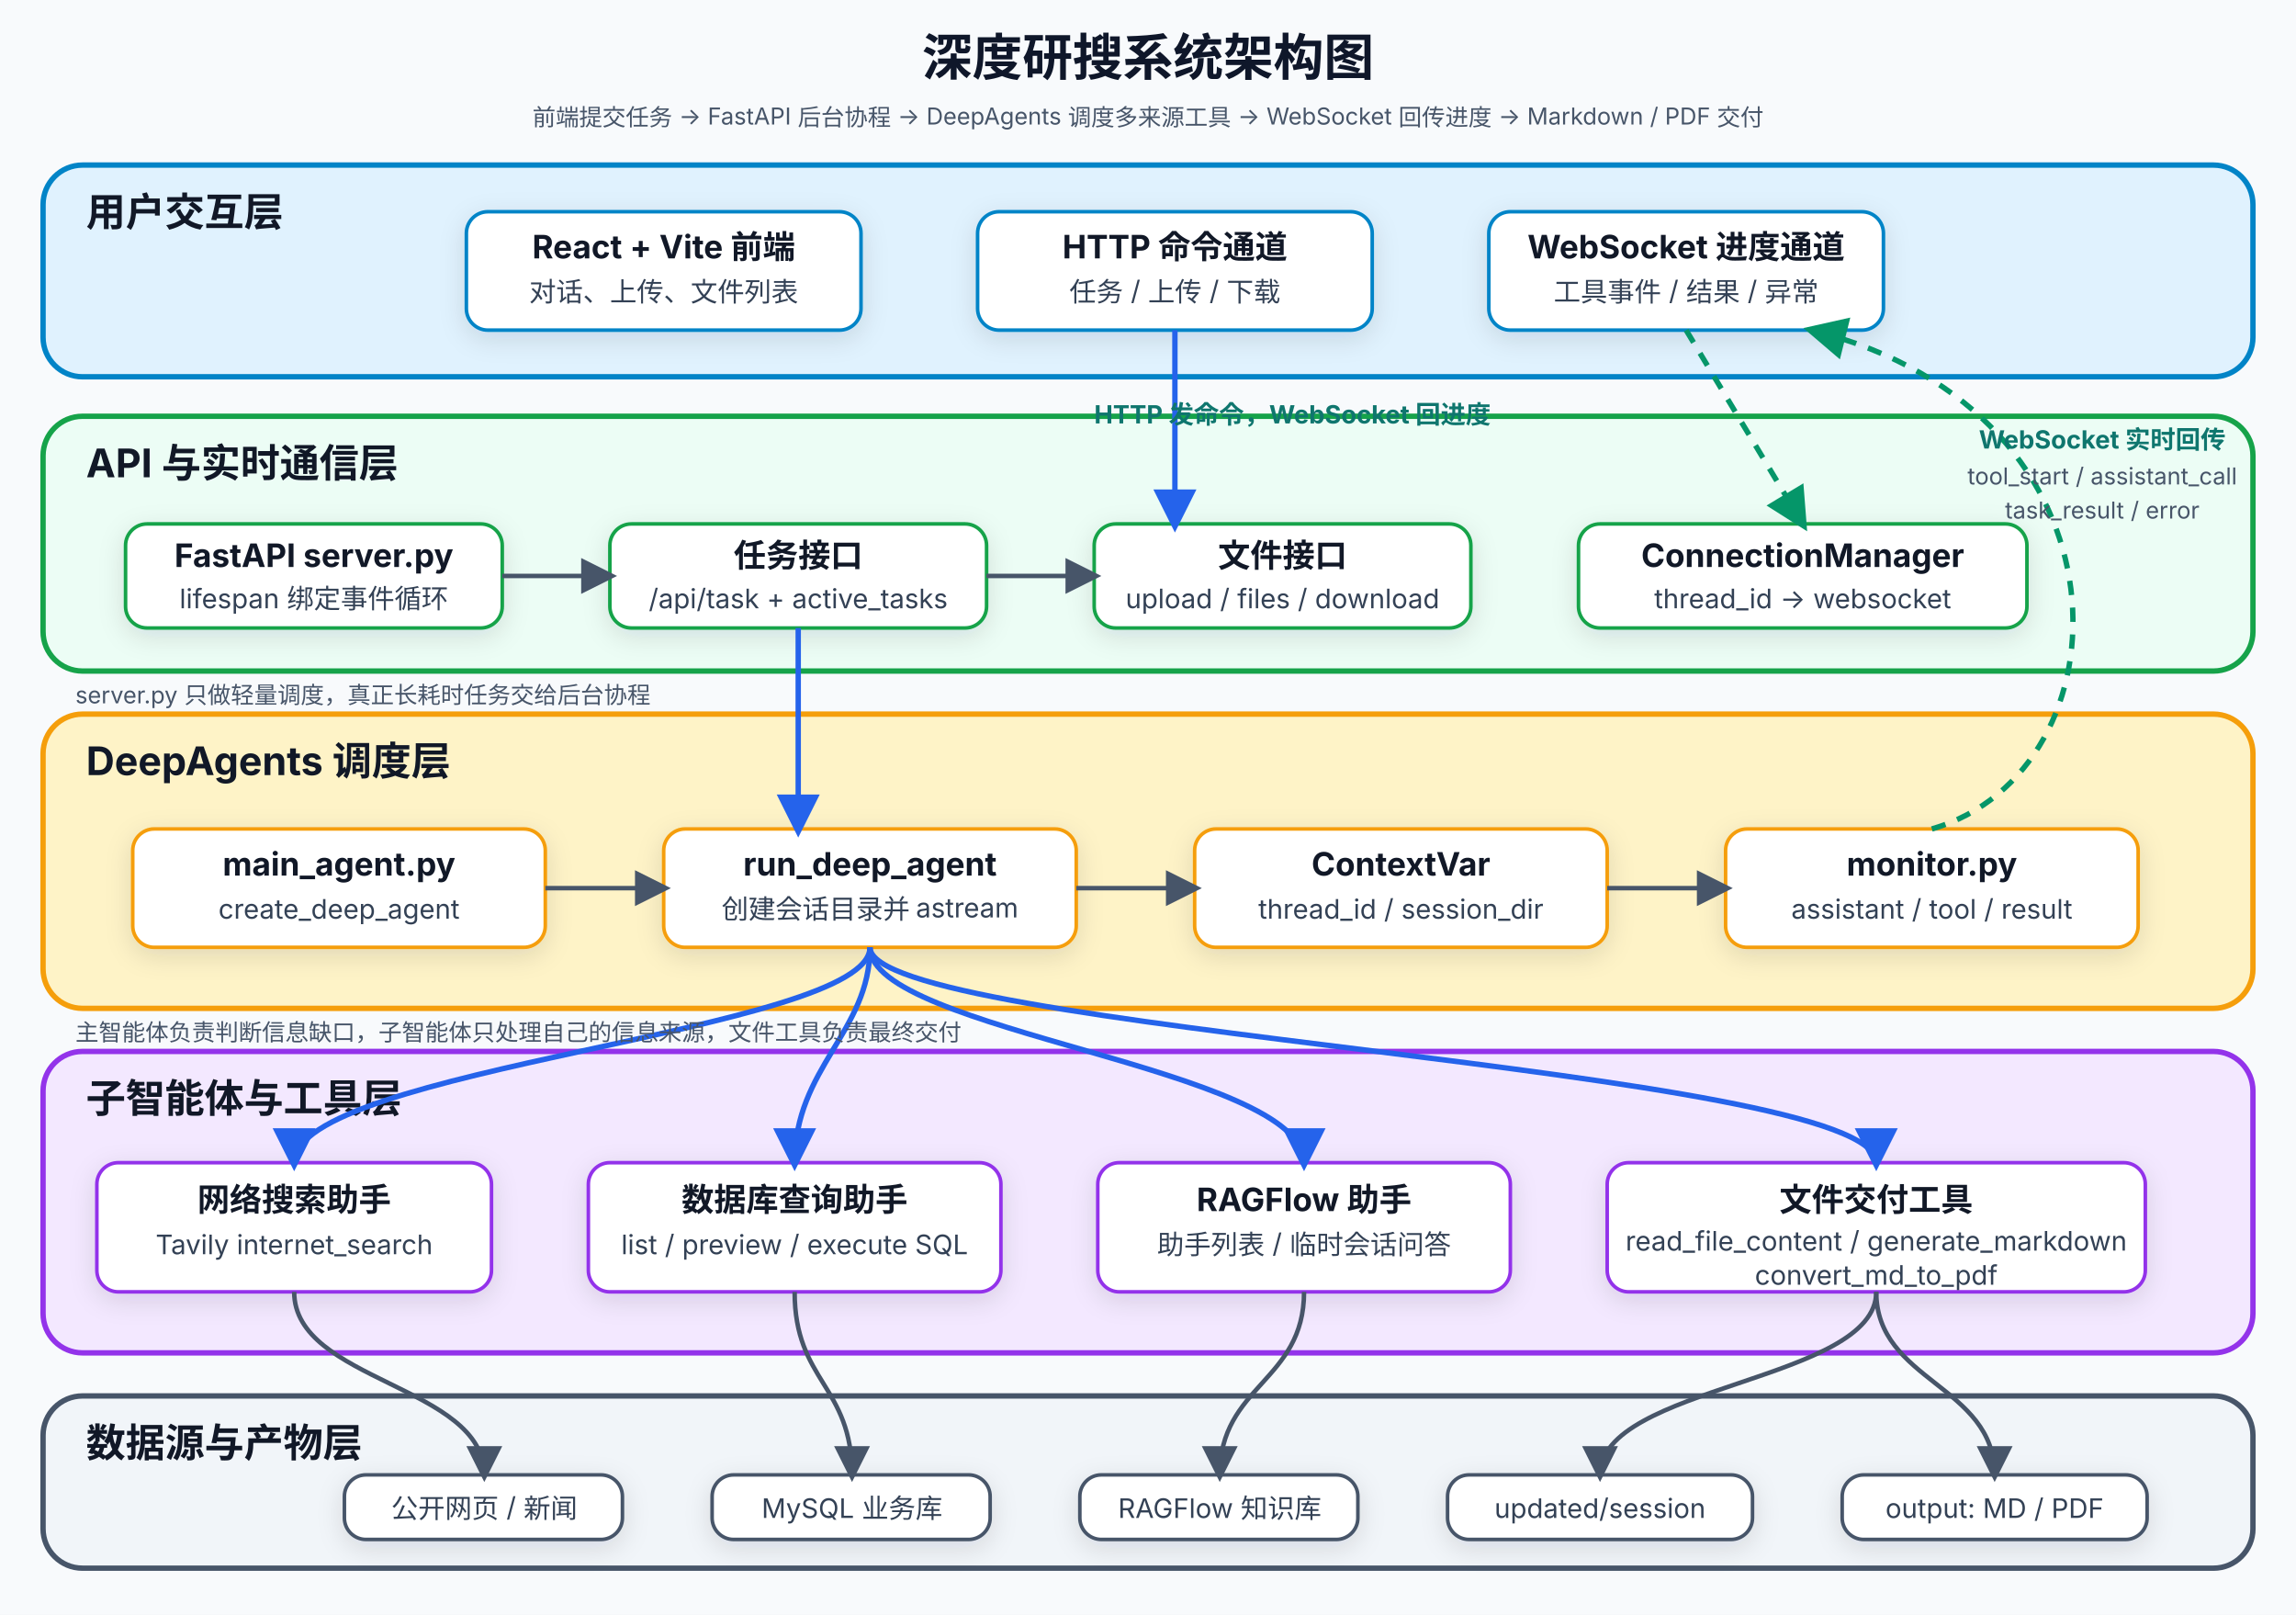
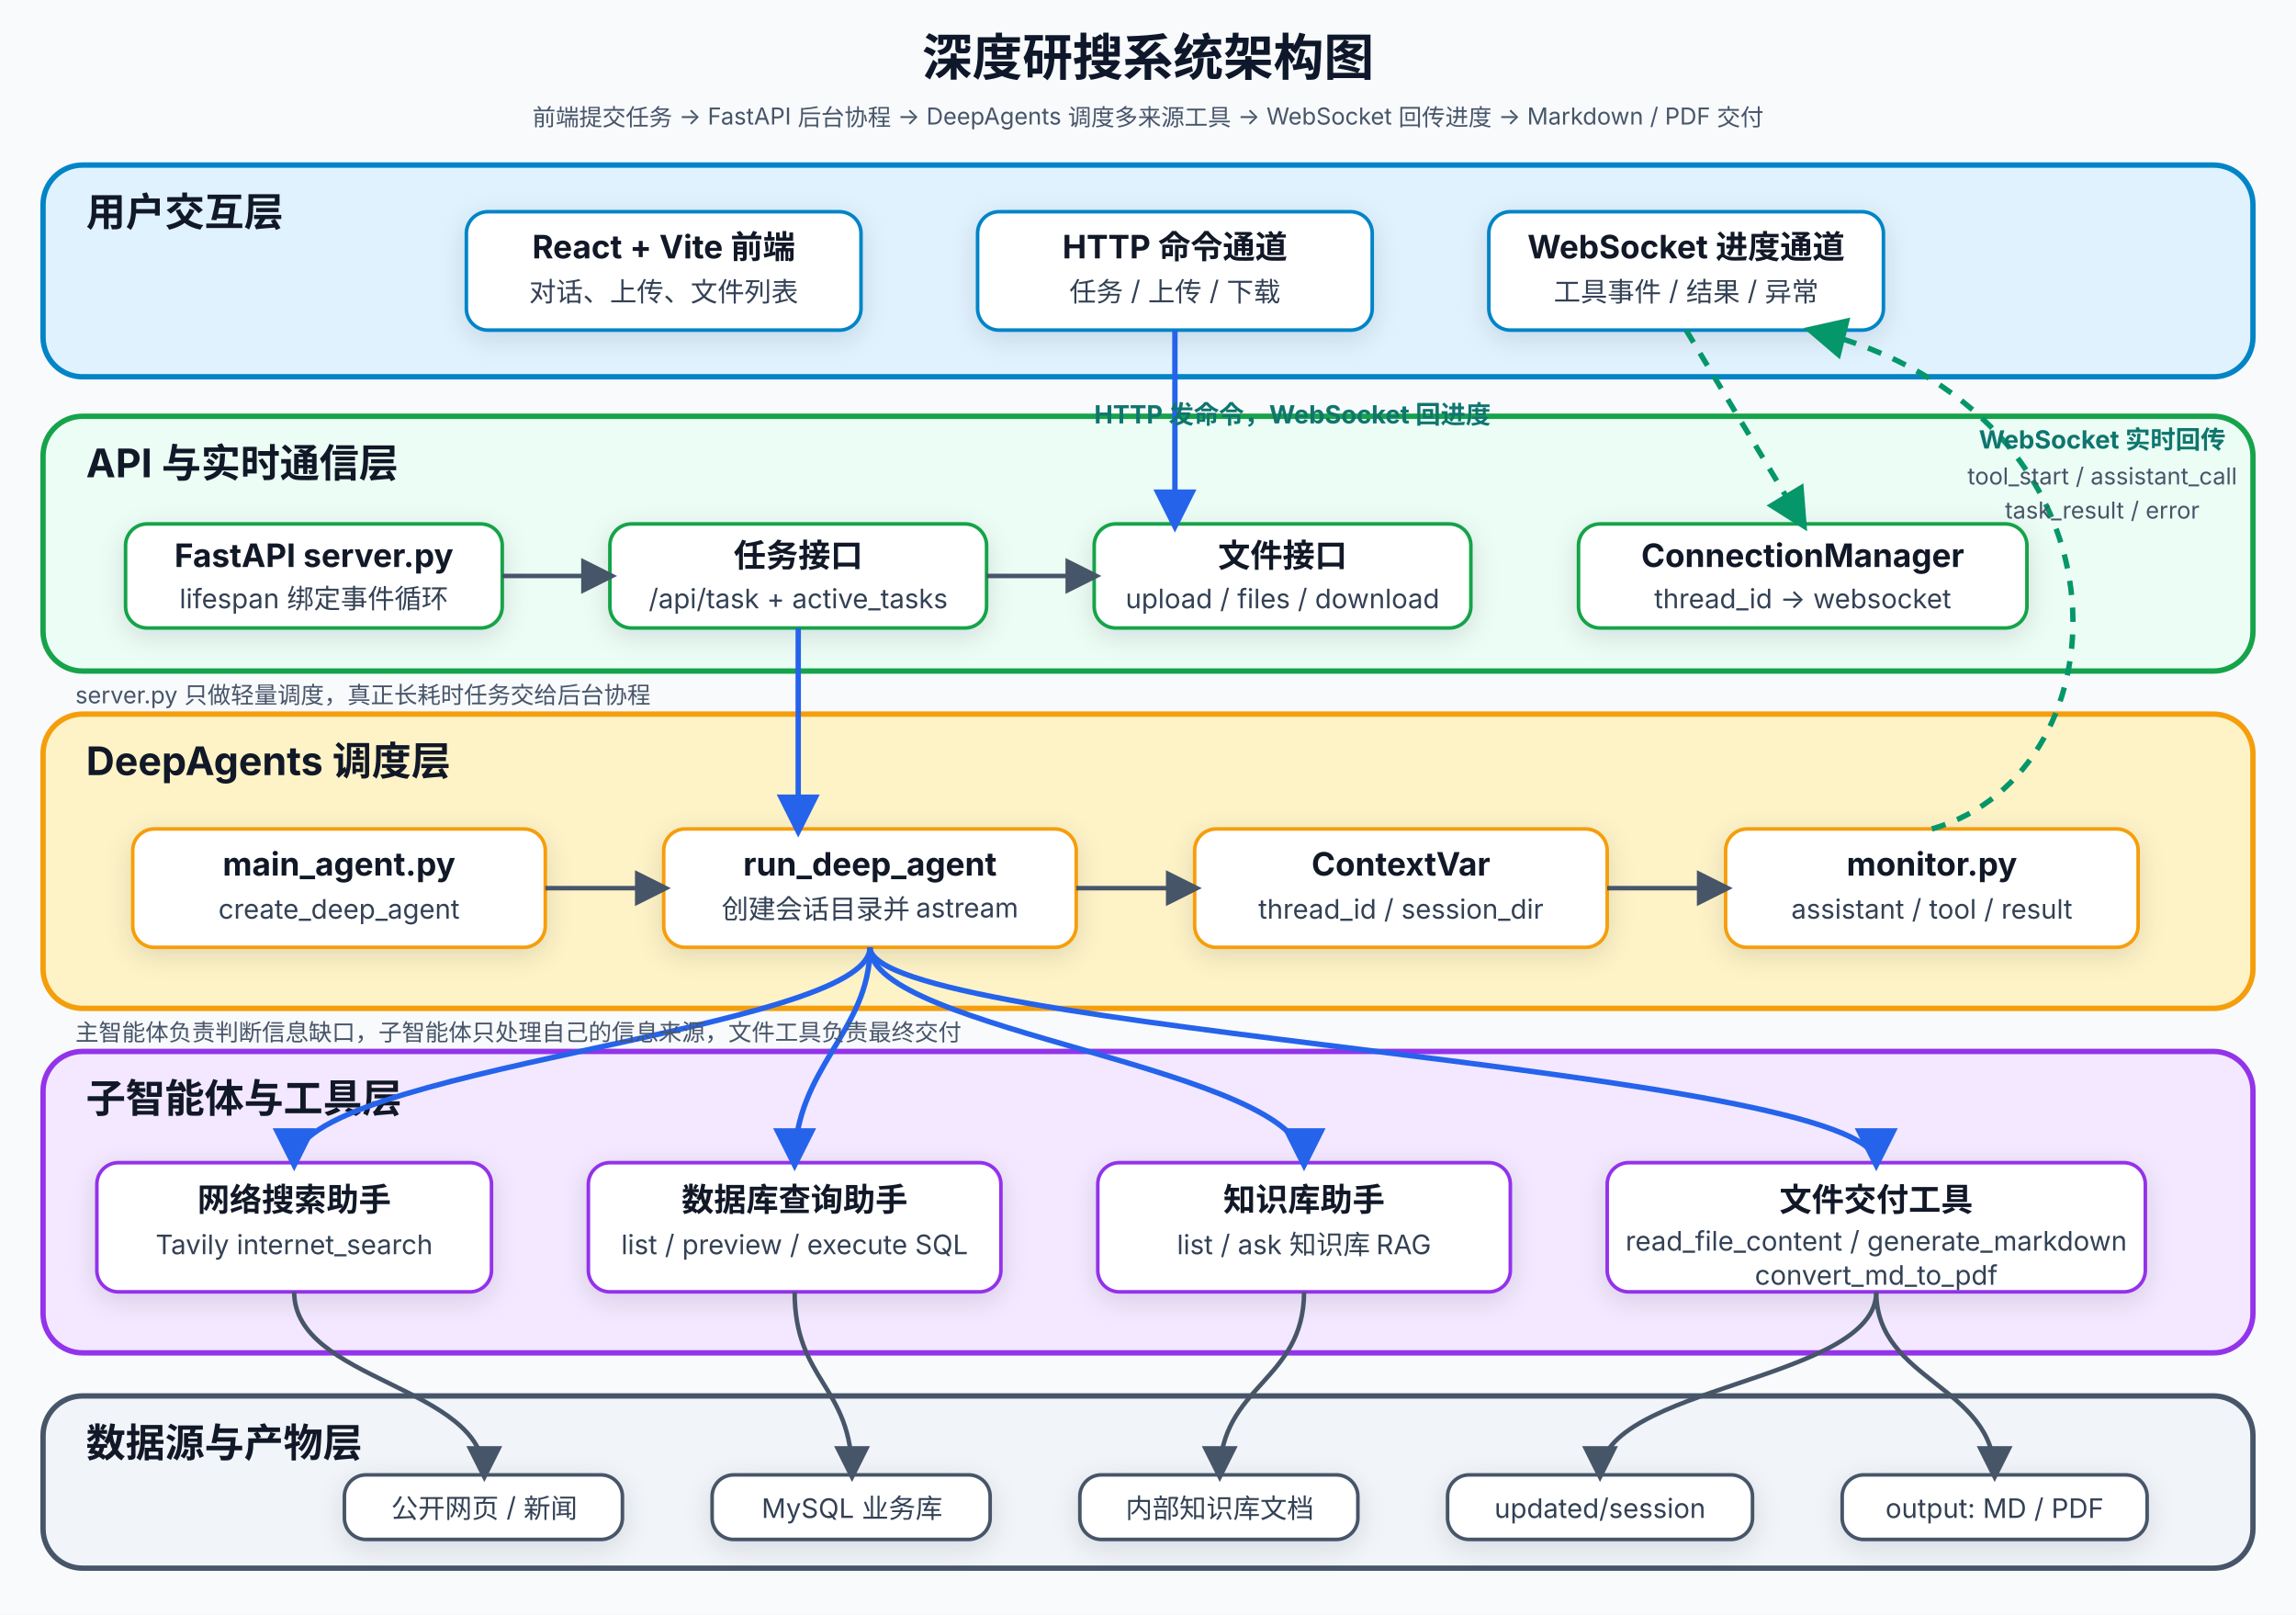
<svg xmlns="http://www.w3.org/2000/svg" width="1280" height="900" viewBox="0 0 1280 900">
  <defs>
    <marker id="arrow-blue" viewBox="0 0 10 10" refX="8" refY="5" markerWidth="8" markerHeight="8" orient="auto-start-reverse">
      <path d="M 0 0 L 10 5 L 0 10 z" fill="#2563eb" />
    </marker>
    <marker id="arrow-green" viewBox="0 0 10 10" refX="8" refY="5" markerWidth="8" markerHeight="8" orient="auto-start-reverse">
      <path d="M 0 0 L 10 5 L 0 10 z" fill="#059669" />
    </marker>
    <marker id="arrow-slate" viewBox="0 0 10 10" refX="8" refY="5" markerWidth="8" markerHeight="8" orient="auto-start-reverse">
      <path d="M 0 0 L 10 5 L 0 10 z" fill="#475569" />
    </marker>
    <style>
      .title { font: 700 28px -apple-system, BlinkMacSystemFont, "Segoe UI", "PingFang SC", "Microsoft YaHei", sans-serif; fill: #0f172a; }
      .layer-title { font: 700 22px -apple-system, BlinkMacSystemFont, "Segoe UI", "PingFang SC", "Microsoft YaHei", sans-serif; fill: #111827; }
      .box-title { font: 700 18px -apple-system, BlinkMacSystemFont, "Segoe UI", "PingFang SC", "Microsoft YaHei", sans-serif; fill: #111827; }
      .box-text { font: 15px -apple-system, BlinkMacSystemFont, "Segoe UI", "PingFang SC", "Microsoft YaHei", sans-serif; fill: #334155; }
      .small { font: 13px -apple-system, BlinkMacSystemFont, "Segoe UI", "PingFang SC", "Microsoft YaHei", sans-serif; fill: #475569; }
      .hint { font: 700 14px -apple-system, BlinkMacSystemFont, "Segoe UI", "PingFang SC", "Microsoft YaHei", sans-serif; fill: #0f766e; }
      .layer { stroke-width: 3; rx: 22; }
      .box { fill: #ffffff; stroke-width: 2; rx: 12; filter: drop-shadow(0 4px 7px rgba(15, 23, 42, 0.12)); }
      .arrow-blue { stroke: #2563eb; stroke-width: 3; fill: none; marker-end: url(#arrow-blue); }
      .arrow-green { stroke: #059669; stroke-width: 3; fill: none; marker-end: url(#arrow-green); stroke-dasharray: 8 7; }
      .arrow-slate { stroke: #475569; stroke-width: 2.5; fill: none; marker-end: url(#arrow-slate); }
    </style>
  </defs>
  <rect width="1280" height="900" fill="#f8fafc" />
  <text x="640" y="42" text-anchor="middle" class="title">深度研搜系统架构图</text>
  <text x="640" y="70" text-anchor="middle" class="small">前端提交任务 -&gt; FastAPI 后台协程 -&gt; DeepAgents 调度多来源工具 -&gt; WebSocket 回传进度 -&gt; Markdown / PDF 交付</text>
  <rect x="24" y="92" width="1232" height="118" class="layer" fill="#e0f2fe" stroke="#0284c7" />
  <text x="48" y="126" class="layer-title">用户交互层</text>
  <rect x="260" y="118" width="220" height="66" class="box" stroke="#0284c7" />
  <text x="370" y="144" text-anchor="middle" class="box-title">React + Vite 前端</text>
  <text x="370" y="168" text-anchor="middle" class="box-text">对话、上传、文件列表</text>
  <rect x="545" y="118" width="220" height="66" class="box" stroke="#0284c7" />
  <text x="655" y="144" text-anchor="middle" class="box-title">HTTP 命令通道</text>
  <text x="655" y="168" text-anchor="middle" class="box-text">任务 / 上传 / 下载</text>
  <rect x="830" y="118" width="220" height="66" class="box" stroke="#0284c7" />
  <text x="940" y="144" text-anchor="middle" class="box-title">WebSocket 进度通道</text>
  <text x="940" y="168" text-anchor="middle" class="box-text">工具事件 / 结果 / 异常</text>
  <rect x="24" y="232" width="1232" height="142" class="layer" fill="#ecfdf5" stroke="#16a34a" />
  <text x="48" y="266" class="layer-title">API 与实时通信层</text>
  <rect x="70" y="292" width="210" height="58" class="box" stroke="#16a34a" />
  <text x="175" y="316" text-anchor="middle" class="box-title">FastAPI server.py</text>
  <text x="175" y="339" text-anchor="middle" class="box-text">lifespan 绑定事件循环</text>
  <rect x="340" y="292" width="210" height="58" class="box" stroke="#16a34a" />
  <text x="445" y="316" text-anchor="middle" class="box-title">任务接口</text>
  <text x="445" y="339" text-anchor="middle" class="box-text">/api/task + active_tasks</text>
  <rect x="610" y="292" width="210" height="58" class="box" stroke="#16a34a" />
  <text x="715" y="316" text-anchor="middle" class="box-title">文件接口</text>
  <text x="715" y="339" text-anchor="middle" class="box-text">upload / files / download</text>
  <rect x="880" y="292" width="250" height="58" class="box" stroke="#16a34a" />
  <text x="1005" y="316" text-anchor="middle" class="box-title">ConnectionManager</text>
  <text x="1005" y="339" text-anchor="middle" class="box-text">thread_id -&gt; websocket</text>
  <rect x="24" y="398" width="1232" height="164" class="layer" fill="#fef3c7" stroke="#f59e0b" />
  <text x="48" y="432" class="layer-title">DeepAgents 调度层</text>
  <rect x="74" y="462" width="230" height="66" class="box" stroke="#f59e0b" />
  <text x="189" y="488" text-anchor="middle" class="box-title">main_agent.py</text>
  <text x="189" y="512" text-anchor="middle" class="box-text">create_deep_agent</text>
  <rect x="370" y="462" width="230" height="66" class="box" stroke="#f59e0b" />
  <text x="485" y="488" text-anchor="middle" class="box-title">run_deep_agent</text>
  <text x="485" y="512" text-anchor="middle" class="box-text">创建会话目录并 astream</text>
  <rect x="666" y="462" width="230" height="66" class="box" stroke="#f59e0b" />
  <text x="781" y="488" text-anchor="middle" class="box-title">ContextVar</text>
  <text x="781" y="512" text-anchor="middle" class="box-text">thread_id / session_dir</text>
  <rect x="962" y="462" width="230" height="66" class="box" stroke="#f59e0b" />
  <text x="1077" y="488" text-anchor="middle" class="box-title">monitor.py</text>
  <text x="1077" y="512" text-anchor="middle" class="box-text">assistant / tool / result</text>
  <rect x="24" y="586" width="1232" height="168" class="layer" fill="#f3e8ff" stroke="#9333ea" />
  <text x="48" y="620" class="layer-title">子智能体与工具层</text>
  <rect x="54" y="648" width="220" height="72" class="box" stroke="#9333ea" />
  <text x="164" y="675" text-anchor="middle" class="box-title">网络搜索助手</text>
  <text x="164" y="699" text-anchor="middle" class="box-text">Tavily internet_search</text>
  <rect x="328" y="648" width="230" height="72" class="box" stroke="#9333ea" />
  <text x="443" y="675" text-anchor="middle" class="box-title">数据库查询助手</text>
  <text x="443" y="699" text-anchor="middle" class="box-text">list / preview / execute SQL</text>
  <rect x="612" y="648" width="230" height="72" class="box" stroke="#9333ea" />
-   <text x="727" y="675" text-anchor="middle" class="box-title">RAGFlow 助手</text>
-   <text x="727" y="699" text-anchor="middle" class="box-text">助手列表 / 临时会话问答</text>
+   <text x="727" y="675" text-anchor="middle" class="box-title">知识库助手</text>
+   <text x="727" y="699" text-anchor="middle" class="box-text">list / ask 知识库 RAG</text>
  <rect x="896" y="648" width="300" height="72" class="box" stroke="#9333ea" />
  <text x="1046" y="675" text-anchor="middle" class="box-title">文件交付工具</text>
  <text x="1046" y="697" text-anchor="middle" class="box-text">read_file_content / generate_markdown</text>
  <text x="1046" y="716" text-anchor="middle" class="box-text">convert_md_to_pdf</text>
  <rect x="24" y="778" width="1232" height="96" class="layer" fill="#f1f5f9" stroke="#475569" />
  <text x="48" y="812" class="layer-title">数据源与产物层</text>
  <rect x="192" y="822" width="155" height="36" class="box" stroke="#475569" />
  <text x="270" y="846" text-anchor="middle" class="box-text">公开网页 / 新闻</text>
  <rect x="397" y="822" width="155" height="36" class="box" stroke="#475569" />
  <text x="475" y="846" text-anchor="middle" class="box-text">MySQL 业务库</text>
  <rect x="602" y="822" width="155" height="36" class="box" stroke="#475569" />
-   <text x="680" y="846" text-anchor="middle" class="box-text">RAGFlow 知识库</text>
+   <text x="680" y="846" text-anchor="middle" class="box-text">内部知识库文档</text>
  <rect x="807" y="822" width="170" height="36" class="box" stroke="#475569" />
  <text x="892" y="846" text-anchor="middle" class="box-text">updated/session</text>
  <rect x="1027" y="822" width="170" height="36" class="box" stroke="#475569" />
  <text x="1112" y="846" text-anchor="middle" class="box-text">output: MD / PDF</text>
  <path class="arrow-blue" d="M 655 184 L 655 292" />
  <path class="arrow-blue" d="M 445 350 L 445 462" />
  <path class="arrow-slate" d="M 280 321 L 340 321" />
  <path class="arrow-slate" d="M 550 321 L 610 321" />
  <path class="arrow-green" d="M 940 184 L 1005 292" />
  <path class="arrow-slate" d="M 304 495 L 370 495" />
  <path class="arrow-slate" d="M 600 495 L 666 495" />
  <path class="arrow-slate" d="M 896 495 L 962 495" />
  <path class="arrow-blue" d="M 485 528 C 485 575 443 595 443 648" />
  <path class="arrow-blue" d="M 485 528 C 485 575 164 595 164 648" />
  <path class="arrow-blue" d="M 485 528 C 485 575 727 595 727 648" />
  <path class="arrow-blue" d="M 485 528 C 485 575 1046 595 1046 648" />
  <path class="arrow-slate" d="M 164 720 C 164 770 270 772 270 822" />
  <path class="arrow-slate" d="M 443 720 C 443 770 475 772 475 822" />
  <path class="arrow-slate" d="M 727 720 C 727 770 680 772 680 822" />
  <path class="arrow-slate" d="M 1046 720 C 1046 770 892 772 892 822" />
  <path class="arrow-slate" d="M 1046 720 C 1046 770 1112 772 1112 822" />
  <path class="arrow-green" d="M 1077 462 C 1188 430 1195 230 1010 184" />
  <text x="1172" y="250" text-anchor="middle" class="hint">WebSocket 实时回传</text>
  <text x="1172" y="270" text-anchor="middle" class="small">tool_start / assistant_call</text>
  <text x="1172" y="289" text-anchor="middle" class="small">task_result / error</text>
  <text x="610" y="236" class="hint">HTTP 发命令，WebSocket 回进度</text>
  <text x="42" y="392" class="small">server.py 只做轻量调度，真正长耗时任务交给后台协程</text>
  <text x="42" y="580" class="small">主智能体负责判断信息缺口，子智能体只处理自己的信息来源，文件工具负责最终交付</text>
</svg>
